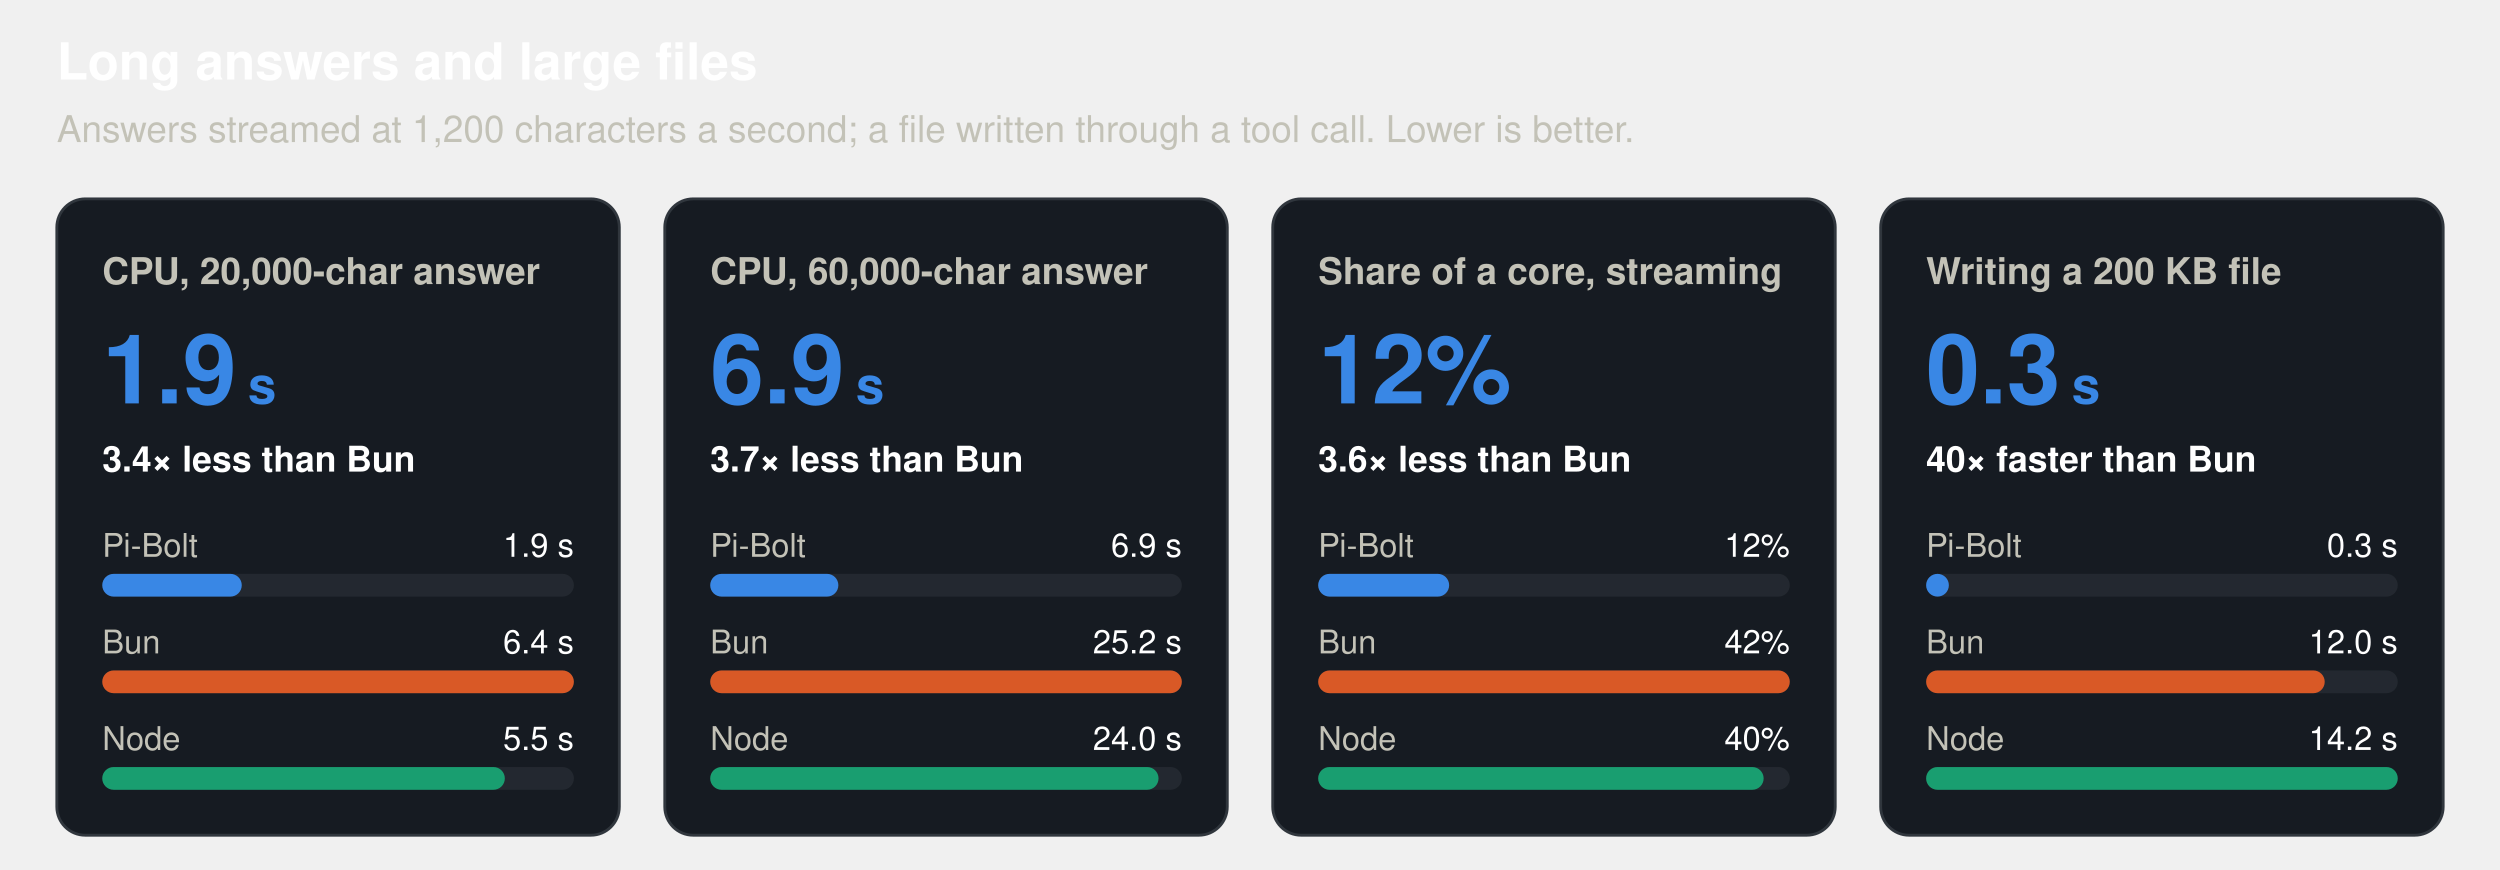
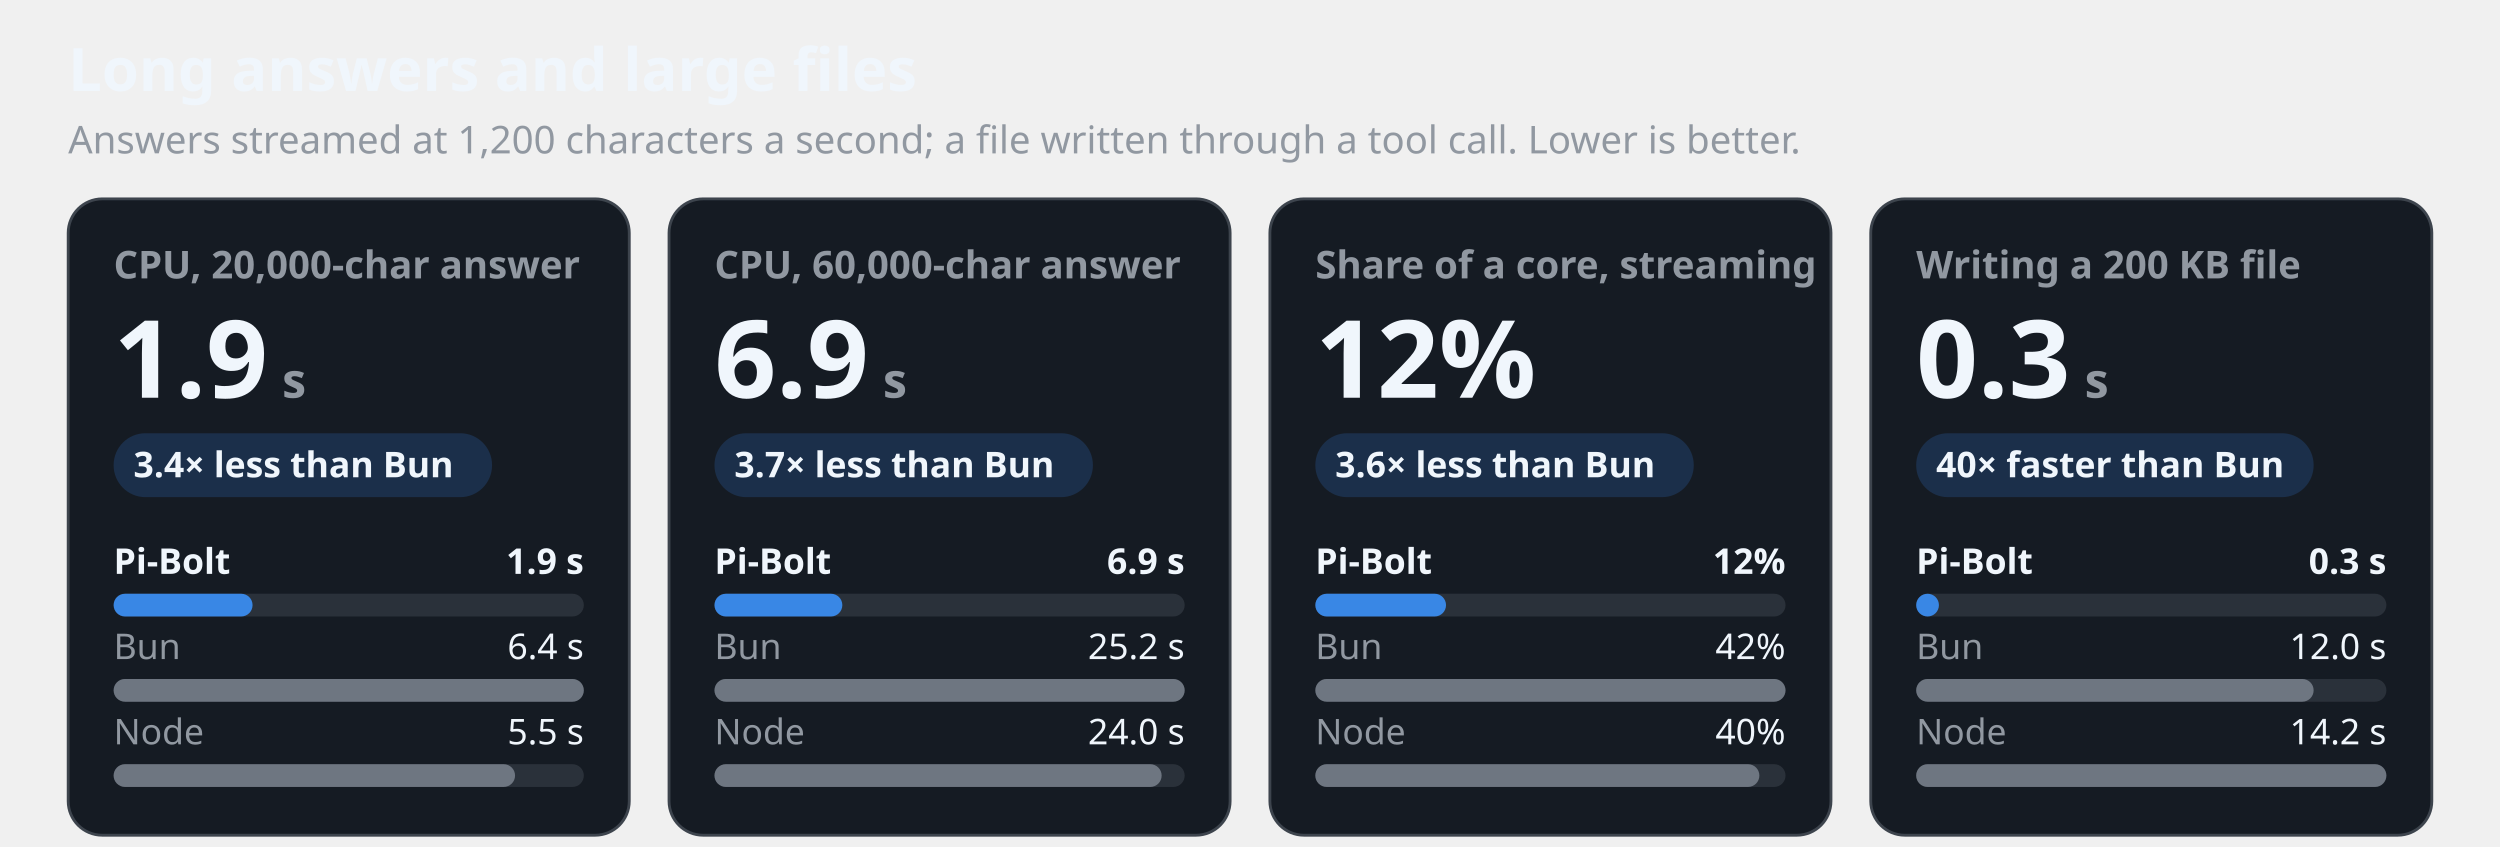
- <svg xmlns="http://www.w3.org/2000/svg" width="880" height="306" viewBox="0 0 880 306" role="img" aria-label="Long answers and large files">
-   <style>text{font-family:-apple-system, BlinkMacSystemFont, 'Segoe UI', Helvetica, Arial, sans-serif;font-variant-numeric:tabular-nums}</style>
-   <text x="20" y="28" font-size="18" font-weight="600" fill="#ffffff">Long answers and large files</text>
-   <text x="20" y="50" font-size="13" fill="#c3c2b7">Answers streamed at 1,200 characters a second; a file written through a tool call. Lower is better.</text>
-   <rect x="20.0" y="70" width="198.0" height="224" rx="10" fill="#161b22" stroke="#30363d" />
-   <text x="36.0" y="100" font-size="13" font-weight="600" fill="#c3c2b7">CPU, 20,000-char answer</text>
-   <text x="36.0" y="142" font-size="34" font-weight="700" fill="#3987e5">1.9<tspan font-size="18" font-weight="600" dx="4">s</tspan>
+ <svg xmlns="http://www.w3.org/2000/svg" width="880" height="298" viewBox="0 0 880 298" role="img" aria-label="Long answers and large files">
+   <style>text{font-family:-apple-system, BlinkMacSystemFont, 'Segoe UI', 'Noto Sans', Helvetica, Arial, sans-serif}</style>
+   <text x="24" y="32" font-size="21" font-weight="650" fill="#f0f6fc">Long answers and large files</text>
+   <text x="24" y="54" font-size="13.5" fill="#9198a1">Answers streamed at 1,200 characters a second; a file written through a tool call. Lower is better.</text>
+   <rect x="24.0" y="70" width="197.5" height="224" rx="12" fill="#151b23" stroke="#3d444d" />
+   <text x="40.0" y="98" font-size="13.5" font-weight="600" fill="#9198a1">CPU, 20,000-char answer</text>
+   <text x="40.0" y="140" font-size="38" font-weight="700" fill="#f0f6fc">1.9<tspan font-size="17" font-weight="600" fill="#9198a1" dx="5">s</tspan>
  </text>
-   <text x="36.0" y="166" font-size="12.5" font-weight="600" fill="#ffffff">3.4× less than Bun</text>
-   <text x="36.0" y="196" font-size="11.5" fill="#c3c2b7">Pi-Bolt</text>
-   <text x="202.0" y="196" font-size="11.5" text-anchor="end" fill="#ffffff">1.9 s</text>
-   <rect x="36.0" y="202" width="166.0" height="8" rx="4" fill="#30363d" opacity="0.5" />
-   <rect x="36.0" y="202" width="49.1" height="8" rx="4" fill="#3987e5" />
-   <text x="36.0" y="230" font-size="11.5" fill="#c3c2b7">Bun</text>
-   <text x="202.0" y="230" font-size="11.5" text-anchor="end" fill="#ffffff">6.4 s</text>
-   <rect x="36.0" y="236" width="166.0" height="8" rx="4" fill="#30363d" opacity="0.5" />
-   <rect x="36.0" y="236" width="166.0" height="8" rx="4" fill="#d95926" />
-   <text x="36.0" y="264" font-size="11.5" fill="#c3c2b7">Node</text>
-   <text x="202.0" y="264" font-size="11.5" text-anchor="end" fill="#ffffff">5.5 s</text>
-   <rect x="36.0" y="270" width="166.0" height="8" rx="4" fill="#30363d" opacity="0.5" />
-   <rect x="36.0" y="270" width="141.7" height="8" rx="4" fill="#199e70" />
-   <rect x="234.0" y="70" width="198.0" height="224" rx="10" fill="#161b22" stroke="#30363d" />
-   <text x="250.0" y="100" font-size="13" font-weight="600" fill="#c3c2b7">CPU, 60,000-char answer</text>
-   <text x="250.0" y="142" font-size="34" font-weight="700" fill="#3987e5">6.9<tspan font-size="18" font-weight="600" dx="4">s</tspan>
+   <rect x="40.0" y="152.5" width="133.2" height="22.5" rx="11.2" fill="#1b2f4a" />
+   <text x="47.0" y="168.0" font-size="12.5" font-weight="600" fill="#f0f6fc">3.4× less than Bun</text>
+   <text x="40.0" y="202" font-size="12.5" font-weight="650" fill="#f0f6fc">Pi-Bolt</text>
+   <text x="205.5" y="202" font-size="12.5" font-weight="650" text-anchor="end" fill="#f0f6fc">1.9 s</text>
+   <rect x="40.0" y="209" width="165.5" height="8" rx="4" fill="#3d444d" opacity="0.55" />
+   <rect x="40.0" y="209" width="48.9" height="8" rx="4" fill="#3987e5" />
+   <text x="40.0" y="232" font-size="12.5" font-weight="400" fill="#9198a1">Bun</text>
+   <text x="205.5" y="232" font-size="12.5" font-weight="400" text-anchor="end" fill="#f0f6fc">6.4 s</text>
+   <rect x="40.0" y="239" width="165.5" height="8" rx="4" fill="#3d444d" opacity="0.55" />
+   <rect x="40.0" y="239" width="165.5" height="8" rx="4" fill="#6e7681" />
+   <text x="40.0" y="262" font-size="12.5" font-weight="400" fill="#9198a1">Node</text>
+   <text x="205.5" y="262" font-size="12.5" font-weight="400" text-anchor="end" fill="#f0f6fc">5.5 s</text>
+   <rect x="40.0" y="269" width="165.5" height="8" rx="4" fill="#3d444d" opacity="0.55" />
+   <rect x="40.0" y="269" width="141.3" height="8" rx="4" fill="#6e7681" />
+   <rect x="235.5" y="70" width="197.5" height="224" rx="12" fill="#151b23" stroke="#3d444d" />
+   <text x="251.5" y="98" font-size="13.5" font-weight="600" fill="#9198a1">CPU, 60,000-char answer</text>
+   <text x="251.5" y="140" font-size="38" font-weight="700" fill="#f0f6fc">6.9<tspan font-size="17" font-weight="600" fill="#9198a1" dx="5">s</tspan>
  </text>
-   <text x="250.0" y="166" font-size="12.5" font-weight="600" fill="#ffffff">3.7× less than Bun</text>
-   <text x="250.0" y="196" font-size="11.5" fill="#c3c2b7">Pi-Bolt</text>
-   <text x="416.0" y="196" font-size="11.5" text-anchor="end" fill="#ffffff">6.9 s</text>
-   <rect x="250.0" y="202" width="166.0" height="8" rx="4" fill="#30363d" opacity="0.5" />
-   <rect x="250.0" y="202" width="45.1" height="8" rx="4" fill="#3987e5" />
-   <text x="250.0" y="230" font-size="11.5" fill="#c3c2b7">Bun</text>
-   <text x="416.0" y="230" font-size="11.5" text-anchor="end" fill="#ffffff">25.2 s</text>
-   <rect x="250.0" y="236" width="166.0" height="8" rx="4" fill="#30363d" opacity="0.5" />
-   <rect x="250.0" y="236" width="166.0" height="8" rx="4" fill="#d95926" />
-   <text x="250.0" y="264" font-size="11.5" fill="#c3c2b7">Node</text>
-   <text x="416.0" y="264" font-size="11.5" text-anchor="end" fill="#ffffff">24.0 s</text>
-   <rect x="250.0" y="270" width="166.0" height="8" rx="4" fill="#30363d" opacity="0.5" />
-   <rect x="250.0" y="270" width="157.8" height="8" rx="4" fill="#199e70" />
-   <rect x="448.0" y="70" width="198.0" height="224" rx="10" fill="#161b22" stroke="#30363d" />
-   <text x="464.0" y="100" font-size="13" font-weight="600" fill="#c3c2b7">Share of a core, streaming</text>
-   <text x="464.0" y="142" font-size="34" font-weight="700" fill="#3987e5">12%</text>
-   <text x="464.0" y="166" font-size="12.5" font-weight="600" fill="#ffffff">3.6× less than Bun</text>
-   <text x="464.0" y="196" font-size="11.5" fill="#c3c2b7">Pi-Bolt</text>
-   <text x="630.0" y="196" font-size="11.5" text-anchor="end" fill="#ffffff">12%</text>
-   <rect x="464.0" y="202" width="166.0" height="8" rx="4" fill="#30363d" opacity="0.5" />
-   <rect x="464.0" y="202" width="46.1" height="8" rx="4" fill="#3987e5" />
-   <text x="464.0" y="230" font-size="11.5" fill="#c3c2b7">Bun</text>
-   <text x="630.0" y="230" font-size="11.5" text-anchor="end" fill="#ffffff">42%</text>
-   <rect x="464.0" y="236" width="166.0" height="8" rx="4" fill="#30363d" opacity="0.5" />
-   <rect x="464.0" y="236" width="166.0" height="8" rx="4" fill="#d95926" />
-   <text x="464.0" y="264" font-size="11.5" fill="#c3c2b7">Node</text>
-   <text x="630.0" y="264" font-size="11.5" text-anchor="end" fill="#ffffff">40%</text>
-   <rect x="464.0" y="270" width="166.0" height="8" rx="4" fill="#30363d" opacity="0.5" />
-   <rect x="464.0" y="270" width="156.8" height="8" rx="4" fill="#199e70" />
-   <rect x="662.0" y="70" width="198.0" height="224" rx="10" fill="#161b22" stroke="#30363d" />
-   <text x="678.0" y="100" font-size="13" font-weight="600" fill="#c3c2b7">Writing a 200 KB file</text>
-   <text x="678.0" y="142" font-size="34" font-weight="700" fill="#3987e5">0.3<tspan font-size="18" font-weight="600" dx="4">s</tspan>
+   <rect x="251.5" y="152.5" width="133.2" height="22.5" rx="11.2" fill="#1b2f4a" />
+   <text x="258.5" y="168.0" font-size="12.5" font-weight="600" fill="#f0f6fc">3.7× less than Bun</text>
+   <text x="251.5" y="202" font-size="12.5" font-weight="650" fill="#f0f6fc">Pi-Bolt</text>
+   <text x="417.0" y="202" font-size="12.5" font-weight="650" text-anchor="end" fill="#f0f6fc">6.9 s</text>
+   <rect x="251.5" y="209" width="165.5" height="8" rx="4" fill="#3d444d" opacity="0.55" />
+   <rect x="251.5" y="209" width="45.0" height="8" rx="4" fill="#3987e5" />
+   <text x="251.5" y="232" font-size="12.5" font-weight="400" fill="#9198a1">Bun</text>
+   <text x="417.0" y="232" font-size="12.5" font-weight="400" text-anchor="end" fill="#f0f6fc">25.2 s</text>
+   <rect x="251.5" y="239" width="165.5" height="8" rx="4" fill="#3d444d" opacity="0.55" />
+   <rect x="251.5" y="239" width="165.5" height="8" rx="4" fill="#6e7681" />
+   <text x="251.5" y="262" font-size="12.5" font-weight="400" fill="#9198a1">Node</text>
+   <text x="417.0" y="262" font-size="12.5" font-weight="400" text-anchor="end" fill="#f0f6fc">24.0 s</text>
+   <rect x="251.5" y="269" width="165.5" height="8" rx="4" fill="#3d444d" opacity="0.55" />
+   <rect x="251.5" y="269" width="157.4" height="8" rx="4" fill="#6e7681" />
+   <rect x="447.0" y="70" width="197.5" height="224" rx="12" fill="#151b23" stroke="#3d444d" />
+   <text x="463.0" y="98" font-size="13.5" font-weight="600" fill="#9198a1">Share of a core, streaming</text>
+   <text x="463.0" y="140" font-size="38" font-weight="700" fill="#f0f6fc">12%</text>
+   <rect x="463.0" y="152.5" width="133.2" height="22.5" rx="11.2" fill="#1b2f4a" />
+   <text x="470.0" y="168.0" font-size="12.5" font-weight="600" fill="#f0f6fc">3.6× less than Bun</text>
+   <text x="463.0" y="202" font-size="12.5" font-weight="650" fill="#f0f6fc">Pi-Bolt</text>
+   <text x="628.5" y="202" font-size="12.5" font-weight="650" text-anchor="end" fill="#f0f6fc">12%</text>
+   <rect x="463.0" y="209" width="165.5" height="8" rx="4" fill="#3d444d" opacity="0.55" />
+   <rect x="463.0" y="209" width="46.0" height="8" rx="4" fill="#3987e5" />
+   <text x="463.0" y="232" font-size="12.5" font-weight="400" fill="#9198a1">Bun</text>
+   <text x="628.5" y="232" font-size="12.5" font-weight="400" text-anchor="end" fill="#f0f6fc">42%</text>
+   <rect x="463.0" y="239" width="165.5" height="8" rx="4" fill="#3d444d" opacity="0.55" />
+   <rect x="463.0" y="239" width="165.5" height="8" rx="4" fill="#6e7681" />
+   <text x="463.0" y="262" font-size="12.5" font-weight="400" fill="#9198a1">Node</text>
+   <text x="628.5" y="262" font-size="12.5" font-weight="400" text-anchor="end" fill="#f0f6fc">40%</text>
+   <rect x="463.0" y="269" width="165.5" height="8" rx="4" fill="#3d444d" opacity="0.55" />
+   <rect x="463.0" y="269" width="156.3" height="8" rx="4" fill="#6e7681" />
+   <rect x="658.5" y="70" width="197.5" height="224" rx="12" fill="#151b23" stroke="#3d444d" />
+   <text x="674.5" y="98" font-size="13.5" font-weight="600" fill="#9198a1">Writing a 200 KB file</text>
+   <text x="674.5" y="140" font-size="38" font-weight="700" fill="#f0f6fc">0.3<tspan font-size="17" font-weight="600" fill="#9198a1" dx="5">s</tspan>
  </text>
-   <text x="678.0" y="166" font-size="12.5" font-weight="600" fill="#ffffff">40× faster than Bun</text>
-   <text x="678.0" y="196" font-size="11.5" fill="#c3c2b7">Pi-Bolt</text>
-   <text x="844.0" y="196" font-size="11.5" text-anchor="end" fill="#ffffff">0.3 s</text>
-   <rect x="678.0" y="202" width="166.0" height="8" rx="4" fill="#30363d" opacity="0.5" />
-   <rect x="678.0" y="202" width="8.0" height="8" rx="4" fill="#3987e5" />
-   <text x="678.0" y="230" font-size="11.5" fill="#c3c2b7">Bun</text>
-   <text x="844.0" y="230" font-size="11.5" text-anchor="end" fill="#ffffff">12.0 s</text>
-   <rect x="678.0" y="236" width="166.0" height="8" rx="4" fill="#30363d" opacity="0.5" />
-   <rect x="678.0" y="236" width="140.3" height="8" rx="4" fill="#d95926" />
-   <text x="678.0" y="264" font-size="11.5" fill="#c3c2b7">Node</text>
-   <text x="844.0" y="264" font-size="11.5" text-anchor="end" fill="#ffffff">14.2 s</text>
-   <rect x="678.0" y="270" width="166.0" height="8" rx="4" fill="#30363d" opacity="0.5" />
-   <rect x="678.0" y="270" width="166.0" height="8" rx="4" fill="#199e70" />
+   <rect x="674.5" y="152.5" width="139.9" height="22.5" rx="11.2" fill="#1b2f4a" />
+   <text x="681.5" y="168.0" font-size="12.5" font-weight="600" fill="#f0f6fc">40× faster than Bun</text>
+   <text x="674.5" y="202" font-size="12.5" font-weight="650" fill="#f0f6fc">Pi-Bolt</text>
+   <text x="840.0" y="202" font-size="12.5" font-weight="650" text-anchor="end" fill="#f0f6fc">0.3 s</text>
+   <rect x="674.5" y="209" width="165.5" height="8" rx="4" fill="#3d444d" opacity="0.55" />
+   <rect x="674.5" y="209" width="8.0" height="8" rx="4" fill="#3987e5" />
+   <text x="674.5" y="232" font-size="12.5" font-weight="400" fill="#9198a1">Bun</text>
+   <text x="840.0" y="232" font-size="12.5" font-weight="400" text-anchor="end" fill="#f0f6fc">12.0 s</text>
+   <rect x="674.5" y="239" width="165.5" height="8" rx="4" fill="#3d444d" opacity="0.55" />
+   <rect x="674.5" y="239" width="139.9" height="8" rx="4" fill="#6e7681" />
+   <text x="674.5" y="262" font-size="12.5" font-weight="400" fill="#9198a1">Node</text>
+   <text x="840.0" y="262" font-size="12.5" font-weight="400" text-anchor="end" fill="#f0f6fc">14.2 s</text>
+   <rect x="674.5" y="269" width="165.5" height="8" rx="4" fill="#3d444d" opacity="0.55" />
+   <rect x="674.5" y="269" width="165.5" height="8" rx="4" fill="#6e7681" />
</svg>
